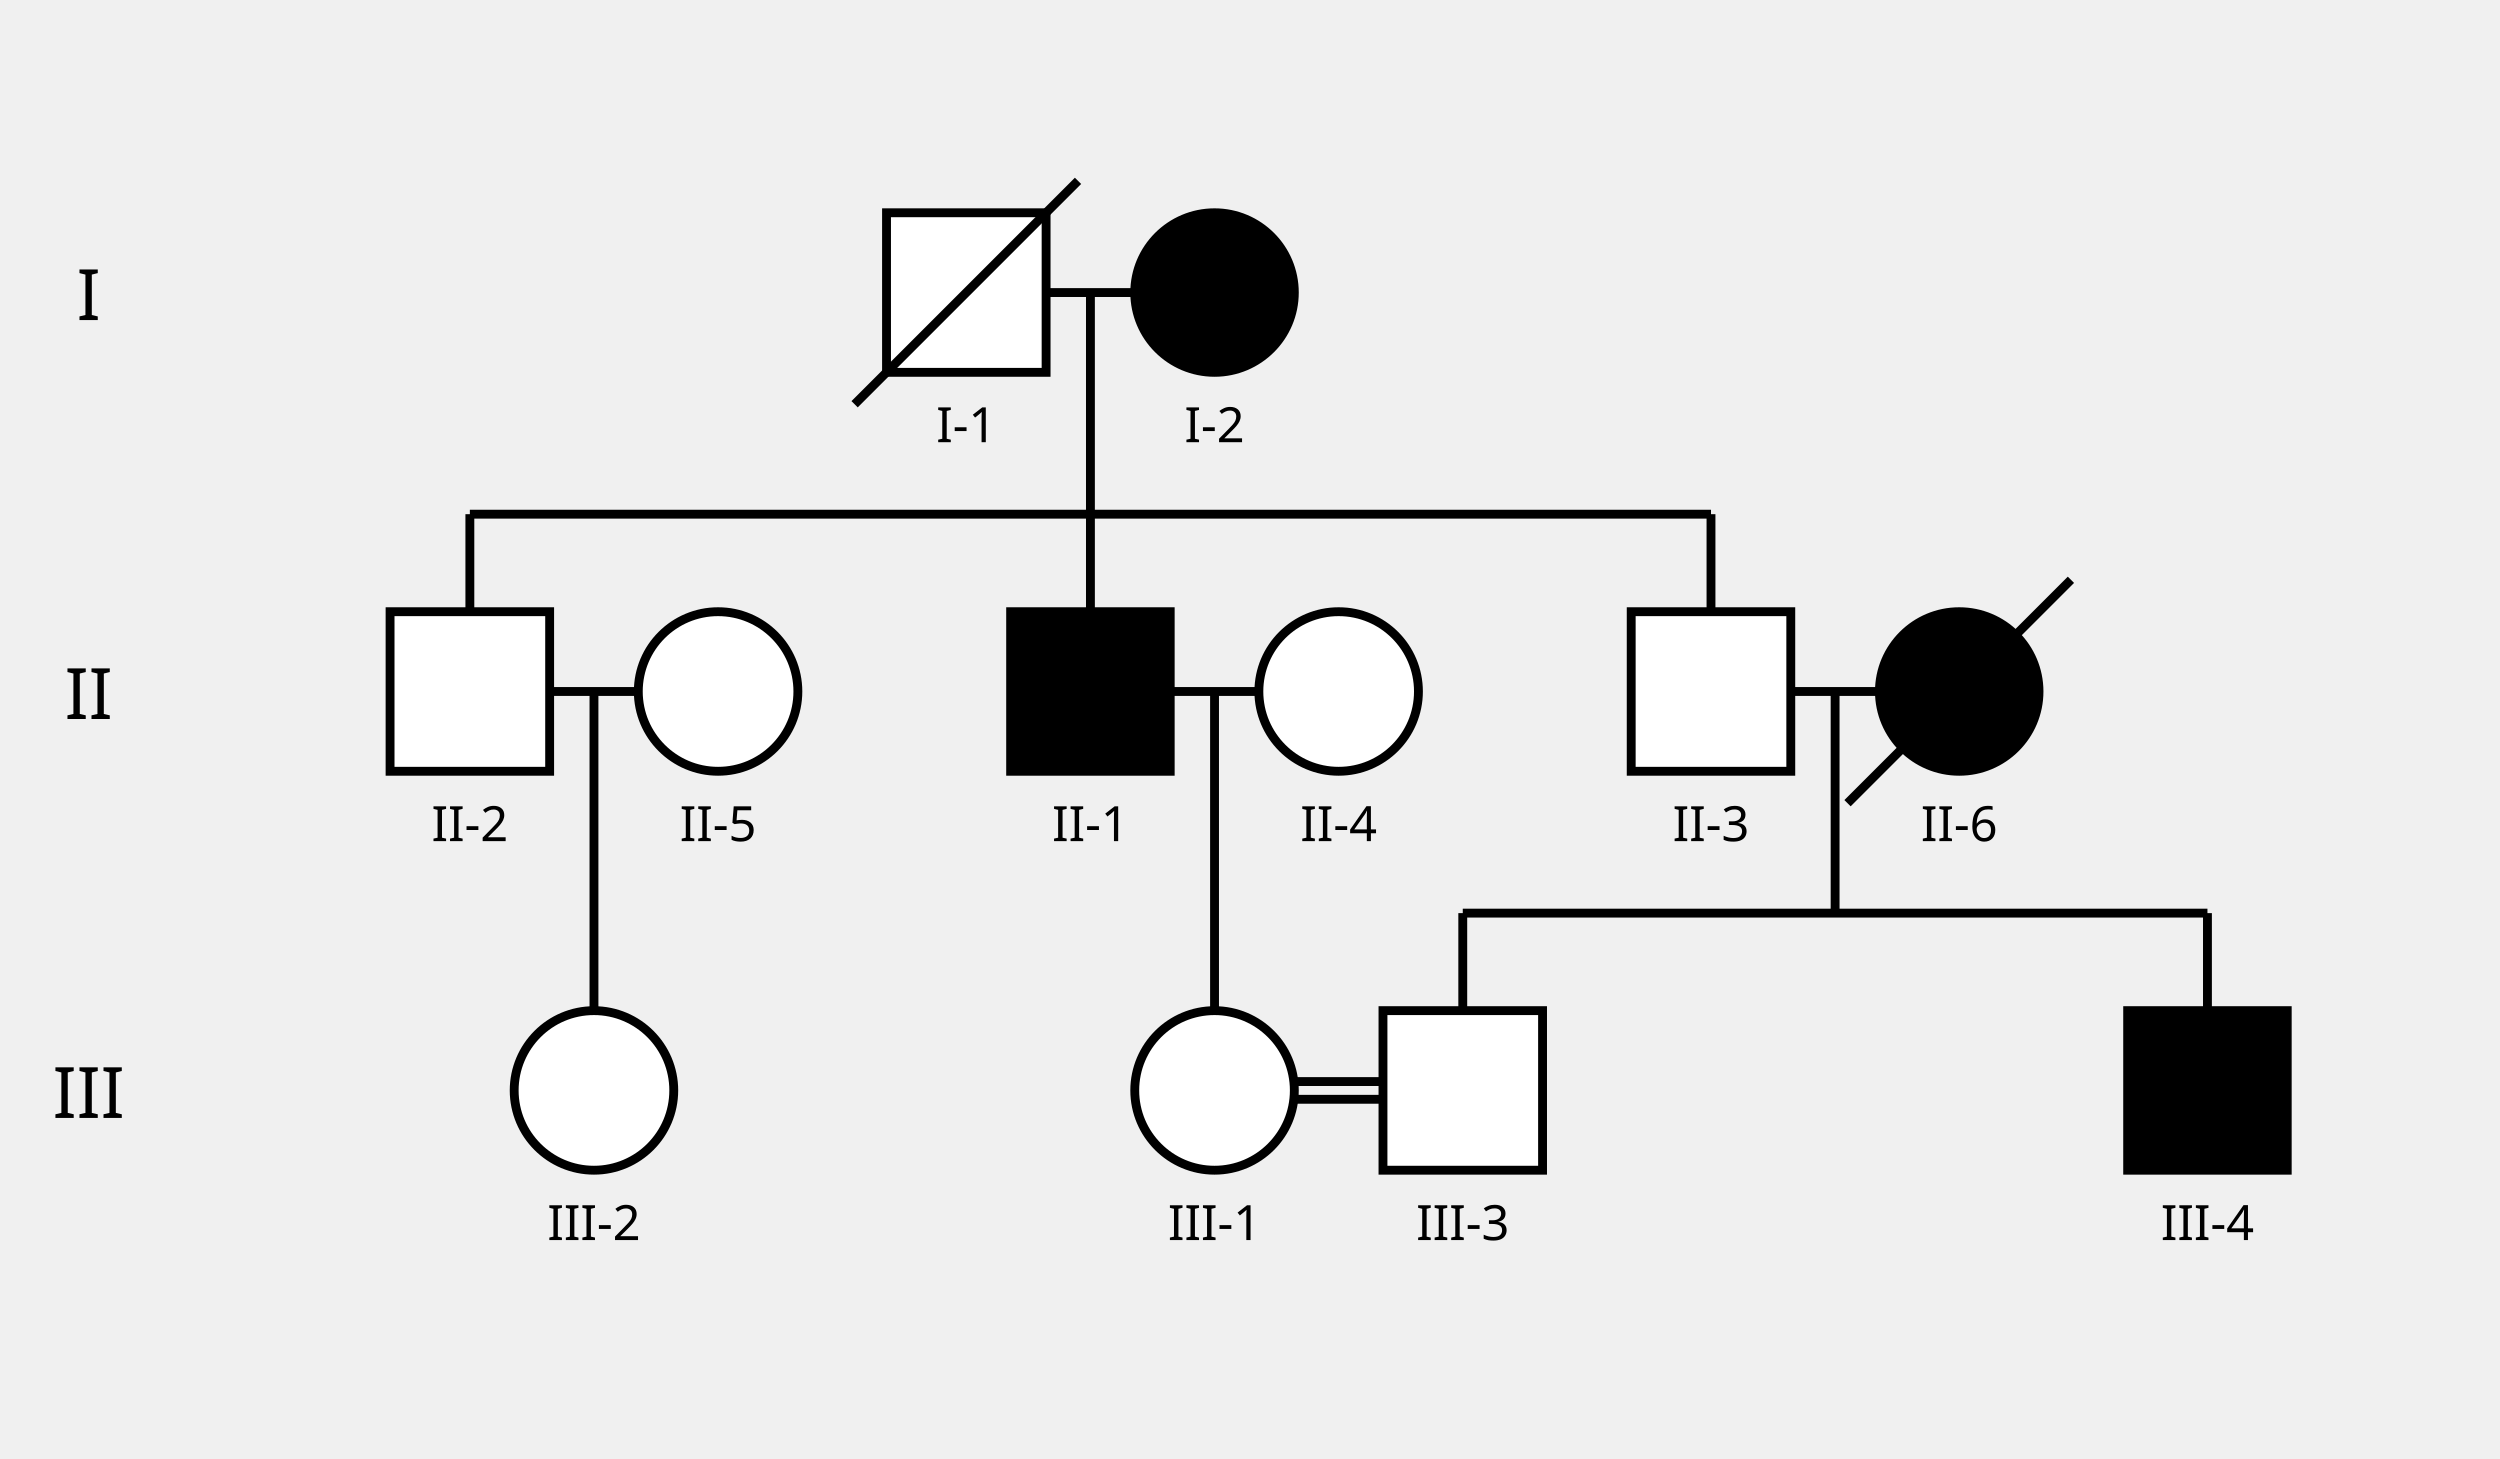
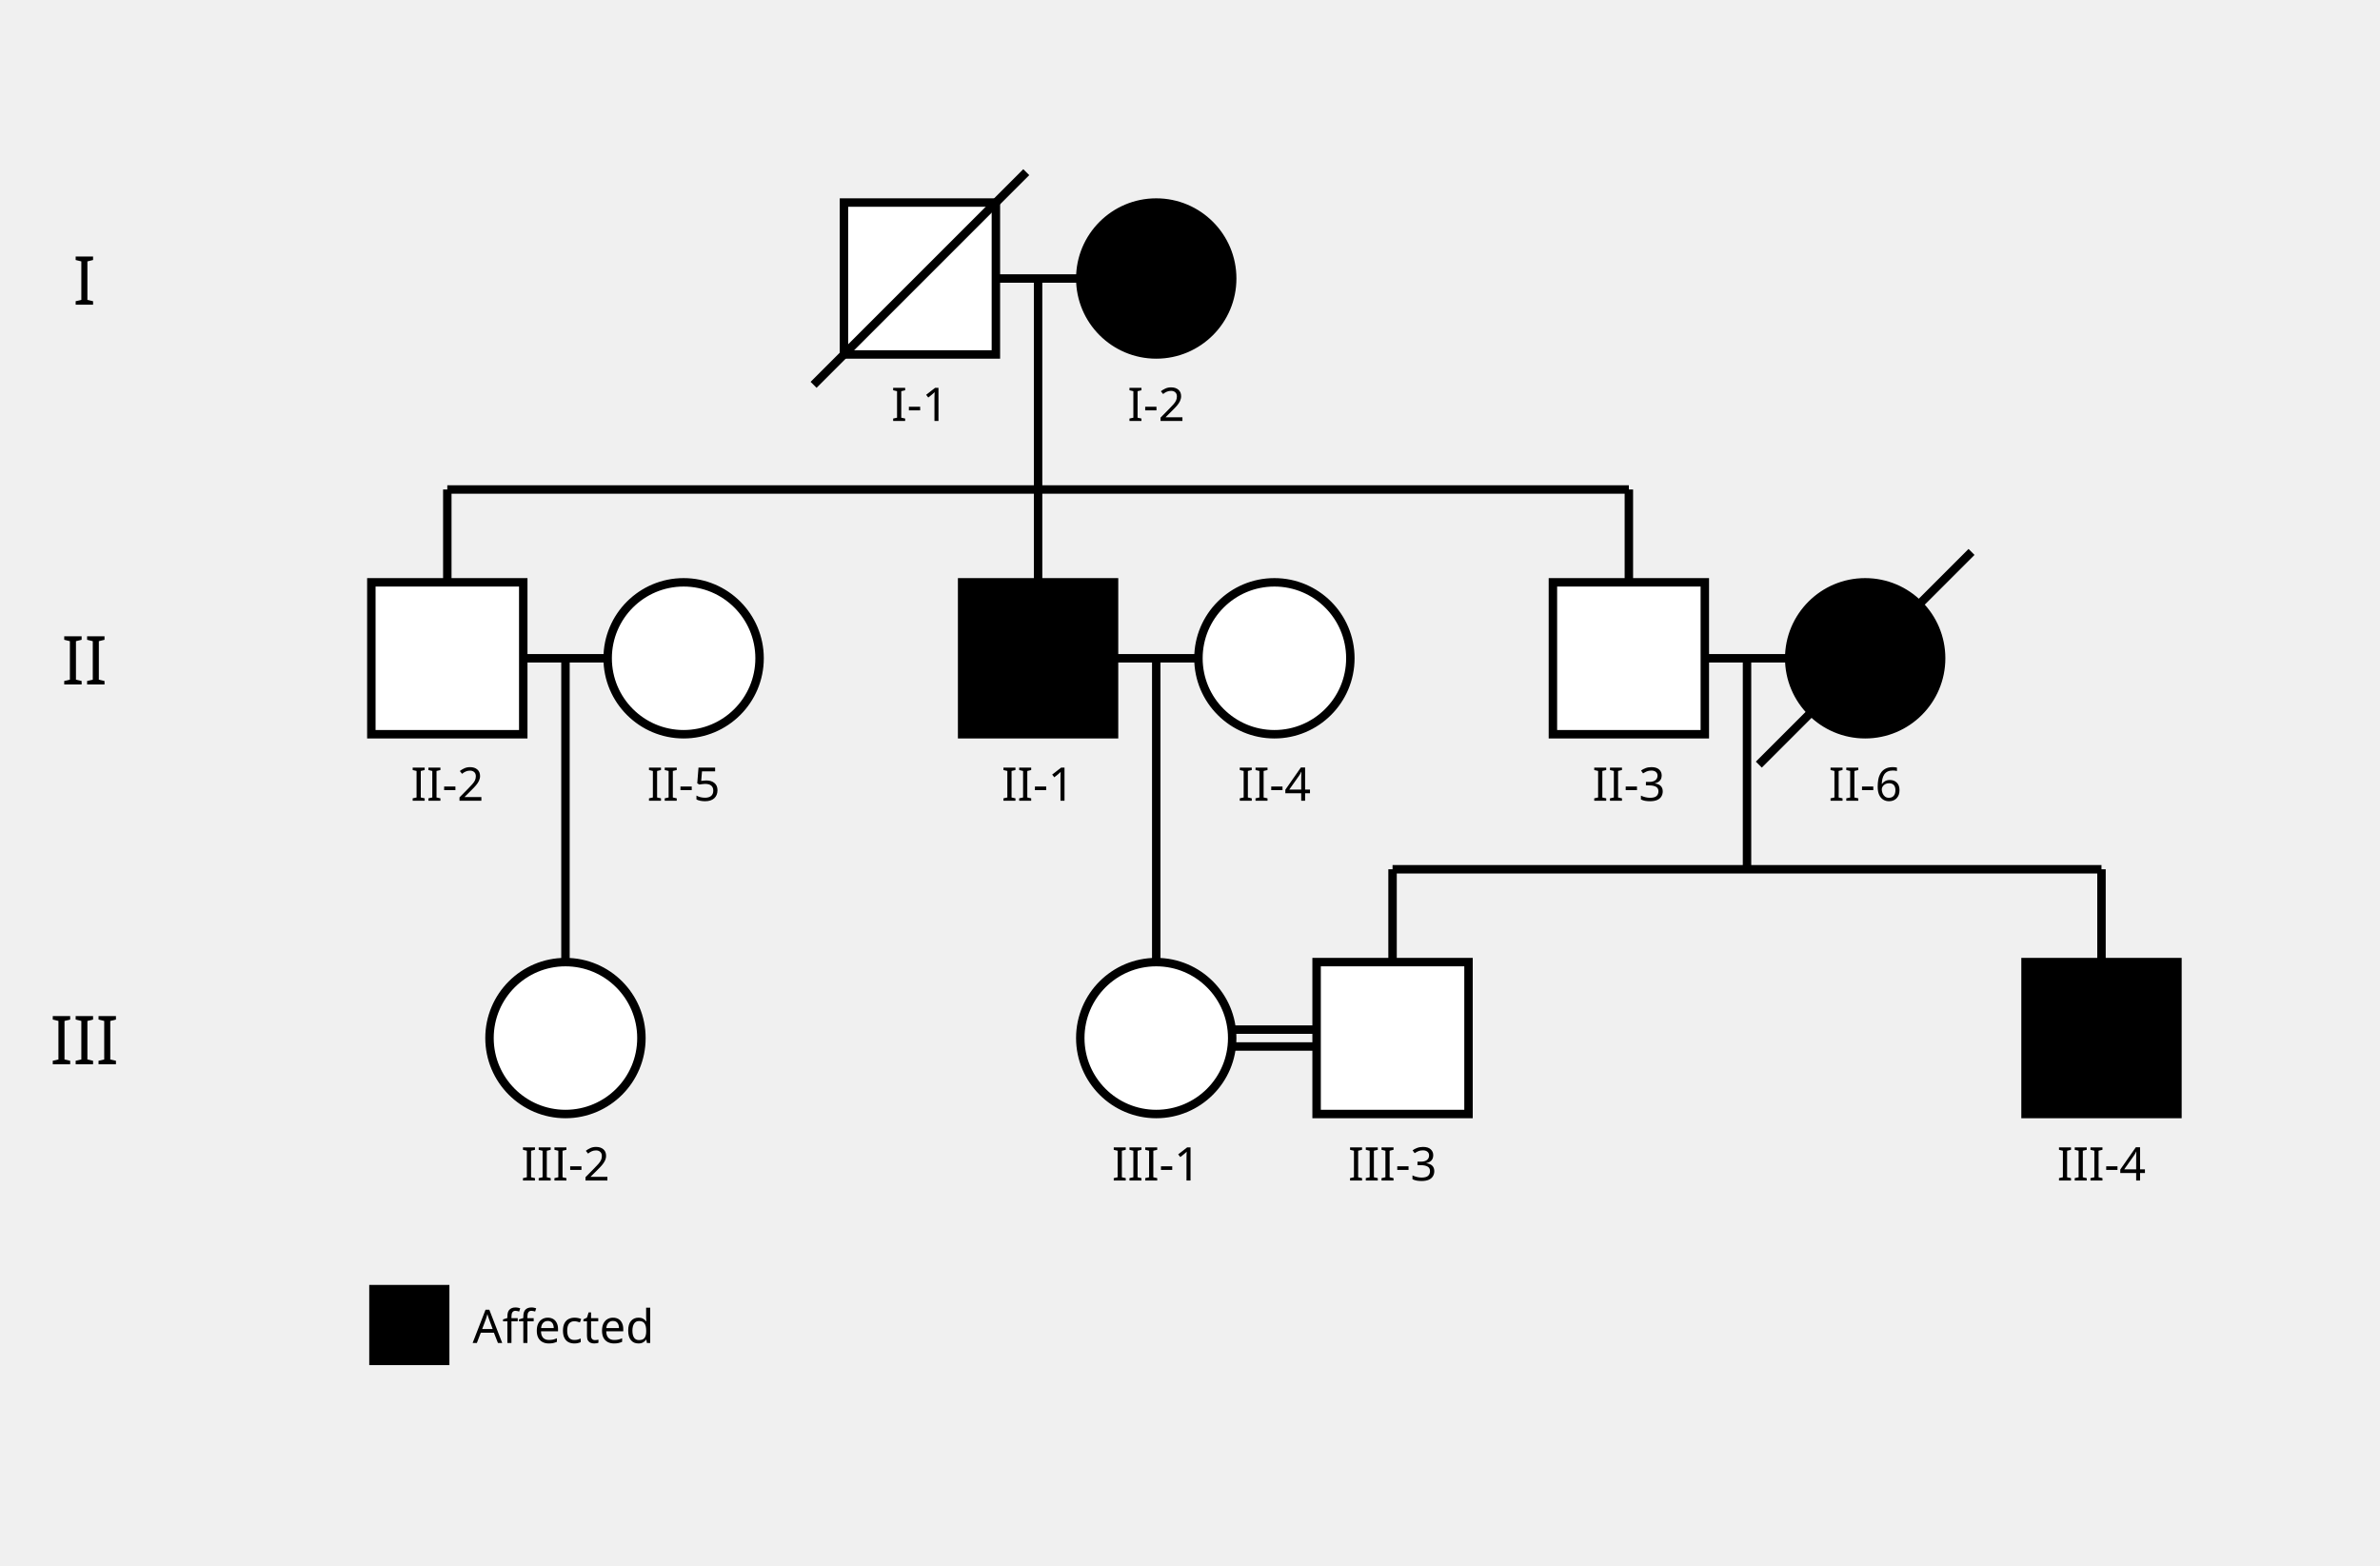
- <svg xmlns="http://www.w3.org/2000/svg" width="564" height="329" viewBox="0 0 564 329" class="pedigree" data-title="First cousins marry across a middle sibling's family: the middle family moves aside" data-conditions="[&quot;&quot;]">
+ <svg xmlns="http://www.w3.org/2000/svg" width="564" height="371" viewBox="0 0 564 371" class="pedigree" data-title="First cousins marry across a middle sibling's family: the middle family moves aside" data-conditions="[&quot;&quot;]">
+   <defs>
+     <pattern id="fill-affected-0" class="fill-pattern" data-condition="0" data-status="affected" width="8" height="8" patternUnits="userSpaceOnUse">
+       <rect class="tone" width="8" height="8" fill="#000000" />
+     </pattern>
+   </defs>
  <g class="generation" data-generation="1">
    <text x="20" y="66" font-family="sans-serif" font-size="16" fill="#000000" text-anchor="middle" dominant-baseline="central">I</text>
  </g>
  <g class="generation" data-generation="2">
    <text x="20" y="156" font-family="sans-serif" font-size="16" fill="#000000" text-anchor="middle" dominant-baseline="central">II</text>
  </g>
  <g class="generation" data-generation="3">
    <text x="20" y="246" font-family="sans-serif" font-size="16" fill="#000000" text-anchor="middle" dominant-baseline="central">III</text>
  </g>
  <g class="mating" data-partners="I-1 I-2">
    <line x1="236" y1="66" x2="256" y2="66" stroke="#000000" stroke-width="2" />
    <line class="hit" x1="236" y1="66" x2="256" y2="66" stroke="none" stroke-width="12" pointer-events="stroke" />
  </g>
  <g class="mating" data-partners="II-2 II-5">
    <line x1="124" y1="156" x2="144" y2="156" stroke="#000000" stroke-width="2" />
    <line class="hit" x1="124" y1="156" x2="144" y2="156" stroke="none" stroke-width="12" pointer-events="stroke" />
  </g>
  <g class="mating" data-partners="II-1 II-4">
    <line x1="264" y1="156" x2="284" y2="156" stroke="#000000" stroke-width="2" />
    <line class="hit" x1="264" y1="156" x2="284" y2="156" stroke="none" stroke-width="12" pointer-events="stroke" />
  </g>
  <g class="mating" data-partners="II-3 II-6">
    <line x1="404" y1="156" x2="424" y2="156" stroke="#000000" stroke-width="2" />
    <line class="hit" x1="404" y1="156" x2="424" y2="156" stroke="none" stroke-width="12" pointer-events="stroke" />
  </g>
  <g class="mating consanguineous" data-partners="III-1 III-3">
    <line x1="292" y1="244" x2="312" y2="244" stroke="#000000" stroke-width="2" />
    <line x1="292" y1="248" x2="312" y2="248" stroke="#000000" stroke-width="2" />
    <line class="hit" x1="292" y1="246" x2="312" y2="246" stroke="none" stroke-width="12" pointer-events="stroke" />
  </g>
  <g class="sibship" data-parents="I-1 I-2" data-children="II-2 II-1 II-3">
    <line x1="246" y1="66" x2="246" y2="116" stroke="#000000" stroke-width="2" />
    <line x1="106" y1="116" x2="386" y2="116" stroke="#000000" stroke-width="2" />
    <line x1="106" y1="116" x2="106" y2="138" stroke="#000000" stroke-width="2" />
    <line x1="246" y1="116" x2="246" y2="138" stroke="#000000" stroke-width="2" />
    <line x1="386" y1="116" x2="386" y2="138" stroke="#000000" stroke-width="2" />
  </g>
  <g class="sibship" data-parents="II-2 II-5" data-children="III-2">
    <line x1="134" y1="156" x2="134" y2="228" stroke="#000000" stroke-width="2" />
  </g>
  <g class="sibship" data-parents="II-1 II-4" data-children="III-1">
    <line x1="274" y1="156" x2="274" y2="228" stroke="#000000" stroke-width="2" />
  </g>
  <g class="sibship" data-parents="II-3 II-6" data-children="III-3 III-4">
    <line x1="414" y1="156" x2="414" y2="206" stroke="#000000" stroke-width="2" />
    <line x1="330" y1="206" x2="498" y2="206" stroke="#000000" stroke-width="2" />
    <line x1="330" y1="206" x2="330" y2="228" stroke="#000000" stroke-width="2" />
    <line x1="498" y1="206" x2="498" y2="228" stroke="#000000" stroke-width="2" />
  </g>
  <g id="ind-I-1" class="individual deceased" data-position="I-1" data-generation="1" data-index="1" data-gender="man">
    <rect class="backing" x="200" y="48" width="36" height="36" fill="#ffffff" />
    <rect class="symbol" x="200" y="48" width="36" height="36" fill="none" stroke="#000000" stroke-width="2" />
    <line class="mark deceased" x1="192.8" y1="91.2" x2="243.2" y2="40.8" stroke="#000000" stroke-width="2" />
    <text class="label" x="218" y="95.5" font-family="sans-serif" font-size="11" fill="#000000" text-anchor="middle" dominant-baseline="central">I-1</text>
    <rect class="hit" x="200" y="48" width="36" height="53" fill="none" pointer-events="all" />
  </g>
  <g id="ind-I-2" class="individual affected" data-position="I-2" data-generation="1" data-index="2" data-gender="woman" data-condition-0="affected">
    <circle class="backing" cx="274" cy="66" r="18" fill="#ffffff" />
-     <circle class="fill" data-condition="0" cx="274" cy="66" r="18" fill="#000000" />
+     <circle class="fill" data-condition="0" data-status="affected" transform="translate(278.5 66)" cx="-4.5" cy="0" r="18" fill="url(#fill-affected-0)" />
    <circle class="symbol" cx="274" cy="66" r="18" fill="none" stroke="#000000" stroke-width="2" />
    <text class="label" x="274" y="95.5" font-family="sans-serif" font-size="11" fill="#000000" text-anchor="middle" dominant-baseline="central">I-2</text>
    <rect class="hit" x="256" y="48" width="36" height="53" fill="none" pointer-events="all" />
  </g>
  <g id="ind-II-2" class="individual" data-position="II-2" data-generation="2" data-index="2" data-gender="man">
    <rect class="backing" x="88" y="138" width="36" height="36" fill="#ffffff" />
    <rect class="symbol" x="88" y="138" width="36" height="36" fill="none" stroke="#000000" stroke-width="2" />
    <text class="label" x="106" y="185.5" font-family="sans-serif" font-size="11" fill="#000000" text-anchor="middle" dominant-baseline="central">II-2</text>
    <rect class="hit" x="88" y="138" width="36" height="53" fill="none" pointer-events="all" />
  </g>
  <g id="ind-II-5" class="individual" data-position="II-5" data-generation="2" data-index="5" data-gender="woman">
    <circle class="backing" cx="162" cy="156" r="18" fill="#ffffff" />
    <circle class="symbol" cx="162" cy="156" r="18" fill="none" stroke="#000000" stroke-width="2" />
    <text class="label" x="162" y="185.5" font-family="sans-serif" font-size="11" fill="#000000" text-anchor="middle" dominant-baseline="central">II-5</text>
    <rect class="hit" x="144" y="138" width="36" height="53" fill="none" pointer-events="all" />
  </g>
  <g id="ind-II-1" class="individual affected" data-position="II-1" data-generation="2" data-index="1" data-gender="man" data-condition-0="affected">
    <rect class="backing" x="228" y="138" width="36" height="36" fill="#ffffff" />
-     <rect class="fill" data-condition="0" x="228" y="138" width="36" height="36" fill="#000000" />
+     <rect class="fill" data-condition="0" data-status="affected" transform="translate(246 156)" x="-18" y="-18" width="36" height="36" fill="url(#fill-affected-0)" />
    <rect class="symbol" x="228" y="138" width="36" height="36" fill="none" stroke="#000000" stroke-width="2" />
    <text class="label" x="246" y="185.5" font-family="sans-serif" font-size="11" fill="#000000" text-anchor="middle" dominant-baseline="central">II-1</text>
    <rect class="hit" x="228" y="138" width="36" height="53" fill="none" pointer-events="all" />
  </g>
  <g id="ind-II-4" class="individual" data-position="II-4" data-generation="2" data-index="4" data-gender="woman">
    <circle class="backing" cx="302" cy="156" r="18" fill="#ffffff" />
    <circle class="symbol" cx="302" cy="156" r="18" fill="none" stroke="#000000" stroke-width="2" />
    <text class="label" x="302" y="185.5" font-family="sans-serif" font-size="11" fill="#000000" text-anchor="middle" dominant-baseline="central">II-4</text>
    <rect class="hit" x="284" y="138" width="36" height="53" fill="none" pointer-events="all" />
  </g>
  <g id="ind-II-3" class="individual" data-position="II-3" data-generation="2" data-index="3" data-gender="man">
    <rect class="backing" x="368" y="138" width="36" height="36" fill="#ffffff" />
    <rect class="symbol" x="368" y="138" width="36" height="36" fill="none" stroke="#000000" stroke-width="2" />
    <text class="label" x="386" y="185.5" font-family="sans-serif" font-size="11" fill="#000000" text-anchor="middle" dominant-baseline="central">II-3</text>
    <rect class="hit" x="368" y="138" width="36" height="53" fill="none" pointer-events="all" />
  </g>
  <g id="ind-II-6" class="individual affected deceased" data-position="II-6" data-generation="2" data-index="6" data-gender="woman" data-condition-0="affected">
    <circle class="backing" cx="442" cy="156" r="18" fill="#ffffff" />
-     <circle class="fill" data-condition="0" cx="442" cy="156" r="18" fill="#000000" />
+     <circle class="fill" data-condition="0" data-status="affected" transform="translate(446.5 156)" cx="-4.5" cy="0" r="18" fill="url(#fill-affected-0)" />
    <circle class="symbol" cx="442" cy="156" r="18" fill="none" stroke="#000000" stroke-width="2" />
    <line class="mark deceased" x1="416.8" y1="181.2" x2="467.2" y2="130.8" stroke="#000000" stroke-width="2" />
    <text class="label" x="442" y="185.5" font-family="sans-serif" font-size="11" fill="#000000" text-anchor="middle" dominant-baseline="central">II-6</text>
    <rect class="hit" x="424" y="138" width="36" height="53" fill="none" pointer-events="all" />
  </g>
  <g id="ind-III-2" class="individual" data-position="III-2" data-generation="3" data-index="2" data-gender="woman">
    <circle class="backing" cx="134" cy="246" r="18" fill="#ffffff" />
    <circle class="symbol" cx="134" cy="246" r="18" fill="none" stroke="#000000" stroke-width="2" />
    <text class="label" x="134" y="275.5" font-family="sans-serif" font-size="11" fill="#000000" text-anchor="middle" dominant-baseline="central">III-2</text>
    <rect class="hit" x="116" y="228" width="36" height="53" fill="none" pointer-events="all" />
  </g>
  <g id="ind-III-1" class="individual" data-position="III-1" data-generation="3" data-index="1" data-gender="woman">
    <circle class="backing" cx="274" cy="246" r="18" fill="#ffffff" />
    <circle class="symbol" cx="274" cy="246" r="18" fill="none" stroke="#000000" stroke-width="2" />
    <text class="label" x="274" y="275.5" font-family="sans-serif" font-size="11" fill="#000000" text-anchor="middle" dominant-baseline="central">III-1</text>
    <rect class="hit" x="256" y="228" width="36" height="53" fill="none" pointer-events="all" />
  </g>
  <g id="ind-III-3" class="individual" data-position="III-3" data-generation="3" data-index="3" data-gender="man">
    <rect class="backing" x="312" y="228" width="36" height="36" fill="#ffffff" />
    <rect class="symbol" x="312" y="228" width="36" height="36" fill="none" stroke="#000000" stroke-width="2" />
    <text class="label" x="330" y="275.5" font-family="sans-serif" font-size="11" fill="#000000" text-anchor="middle" dominant-baseline="central">III-3</text>
    <rect class="hit" x="312" y="228" width="36" height="53" fill="none" pointer-events="all" />
  </g>
  <g id="ind-III-4" class="individual affected" data-position="III-4" data-generation="3" data-index="4" data-gender="man" data-condition-0="affected">
    <rect class="backing" x="480" y="228" width="36" height="36" fill="#ffffff" />
-     <rect class="fill" data-condition="0" x="480" y="228" width="36" height="36" fill="#000000" />
+     <rect class="fill" data-condition="0" data-status="affected" transform="translate(498 246)" x="-18" y="-18" width="36" height="36" fill="url(#fill-affected-0)" />
    <rect class="symbol" x="480" y="228" width="36" height="36" fill="none" stroke="#000000" stroke-width="2" />
    <text class="label" x="498" y="275.5" font-family="sans-serif" font-size="11" fill="#000000" text-anchor="middle" dominant-baseline="central">III-4</text>
    <rect class="hit" x="480" y="228" width="36" height="53" fill="none" pointer-events="all" />
  </g>
+   <g id="key" class="key">
+     <g id="key-affected-0" class="key-entry" data-condition="0" data-status="affected">
+       <rect class="swatch" x="-9" y="-9" width="18" height="18" transform="translate(97 314)" fill="url(#fill-affected-0)" stroke="#000000" stroke-width="1" />
+       <text class="key-label" x="112" y="314" font-family="sans-serif" font-size="11" fill="#000000" text-anchor="start" dominant-baseline="central">Affected</text>
+     </g>
+   </g>
</svg>
